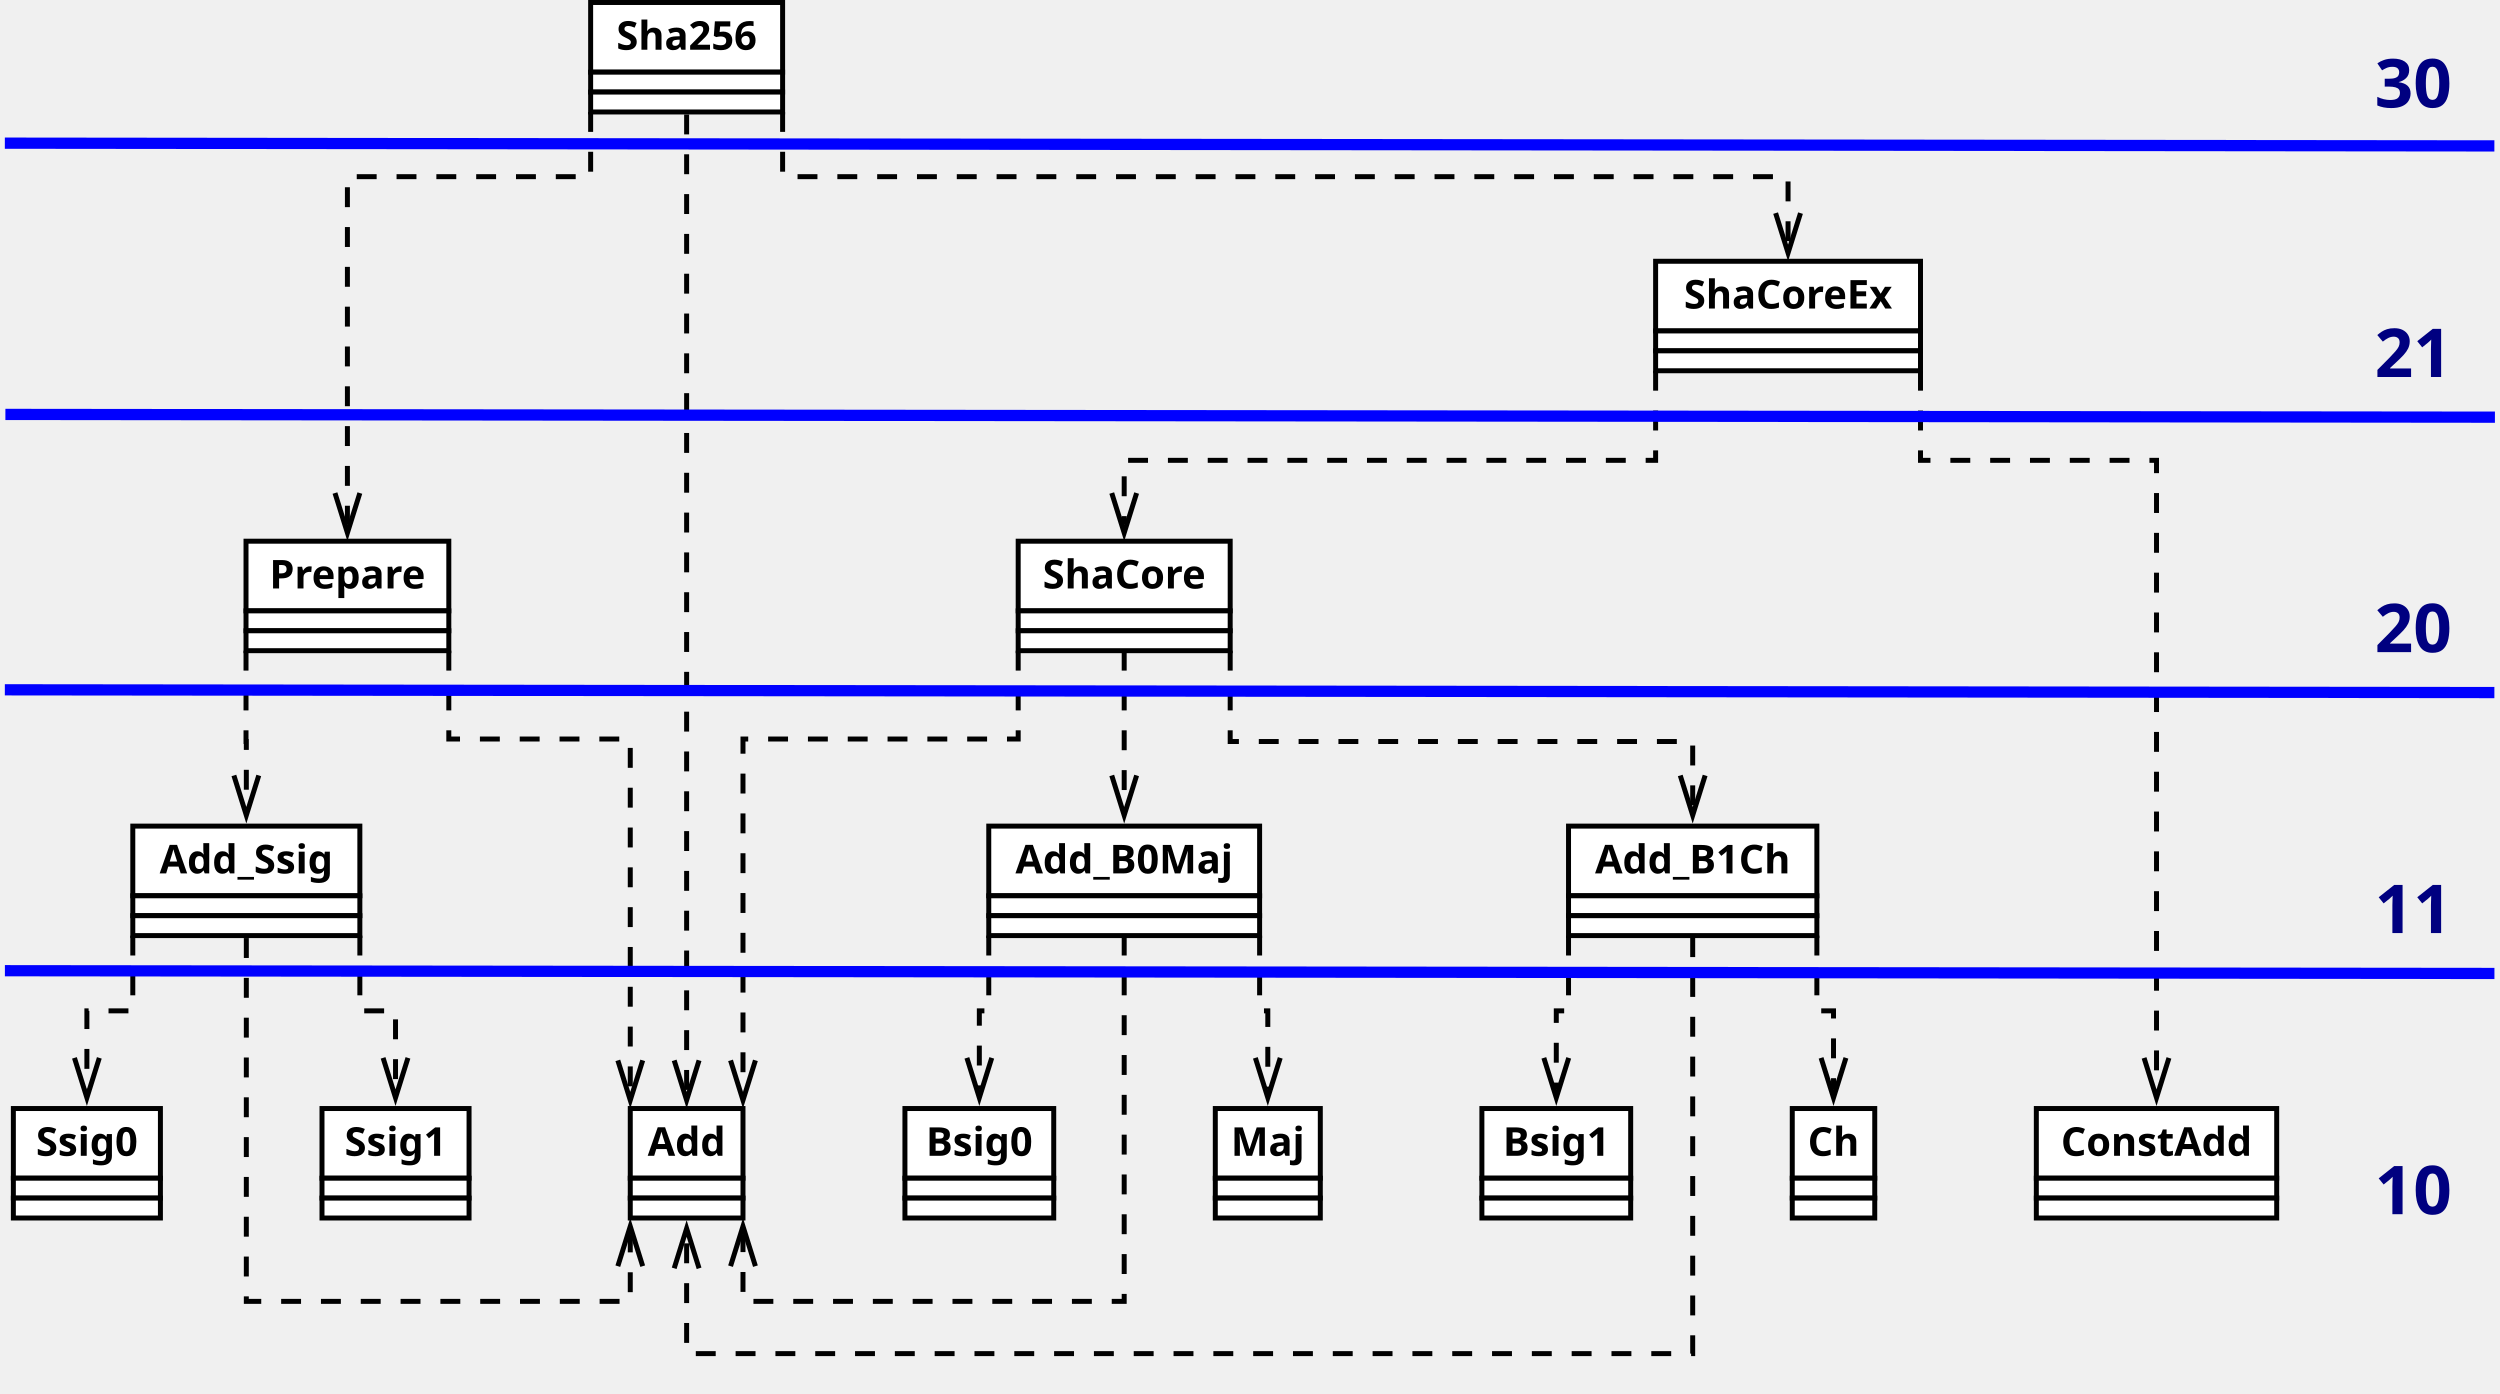
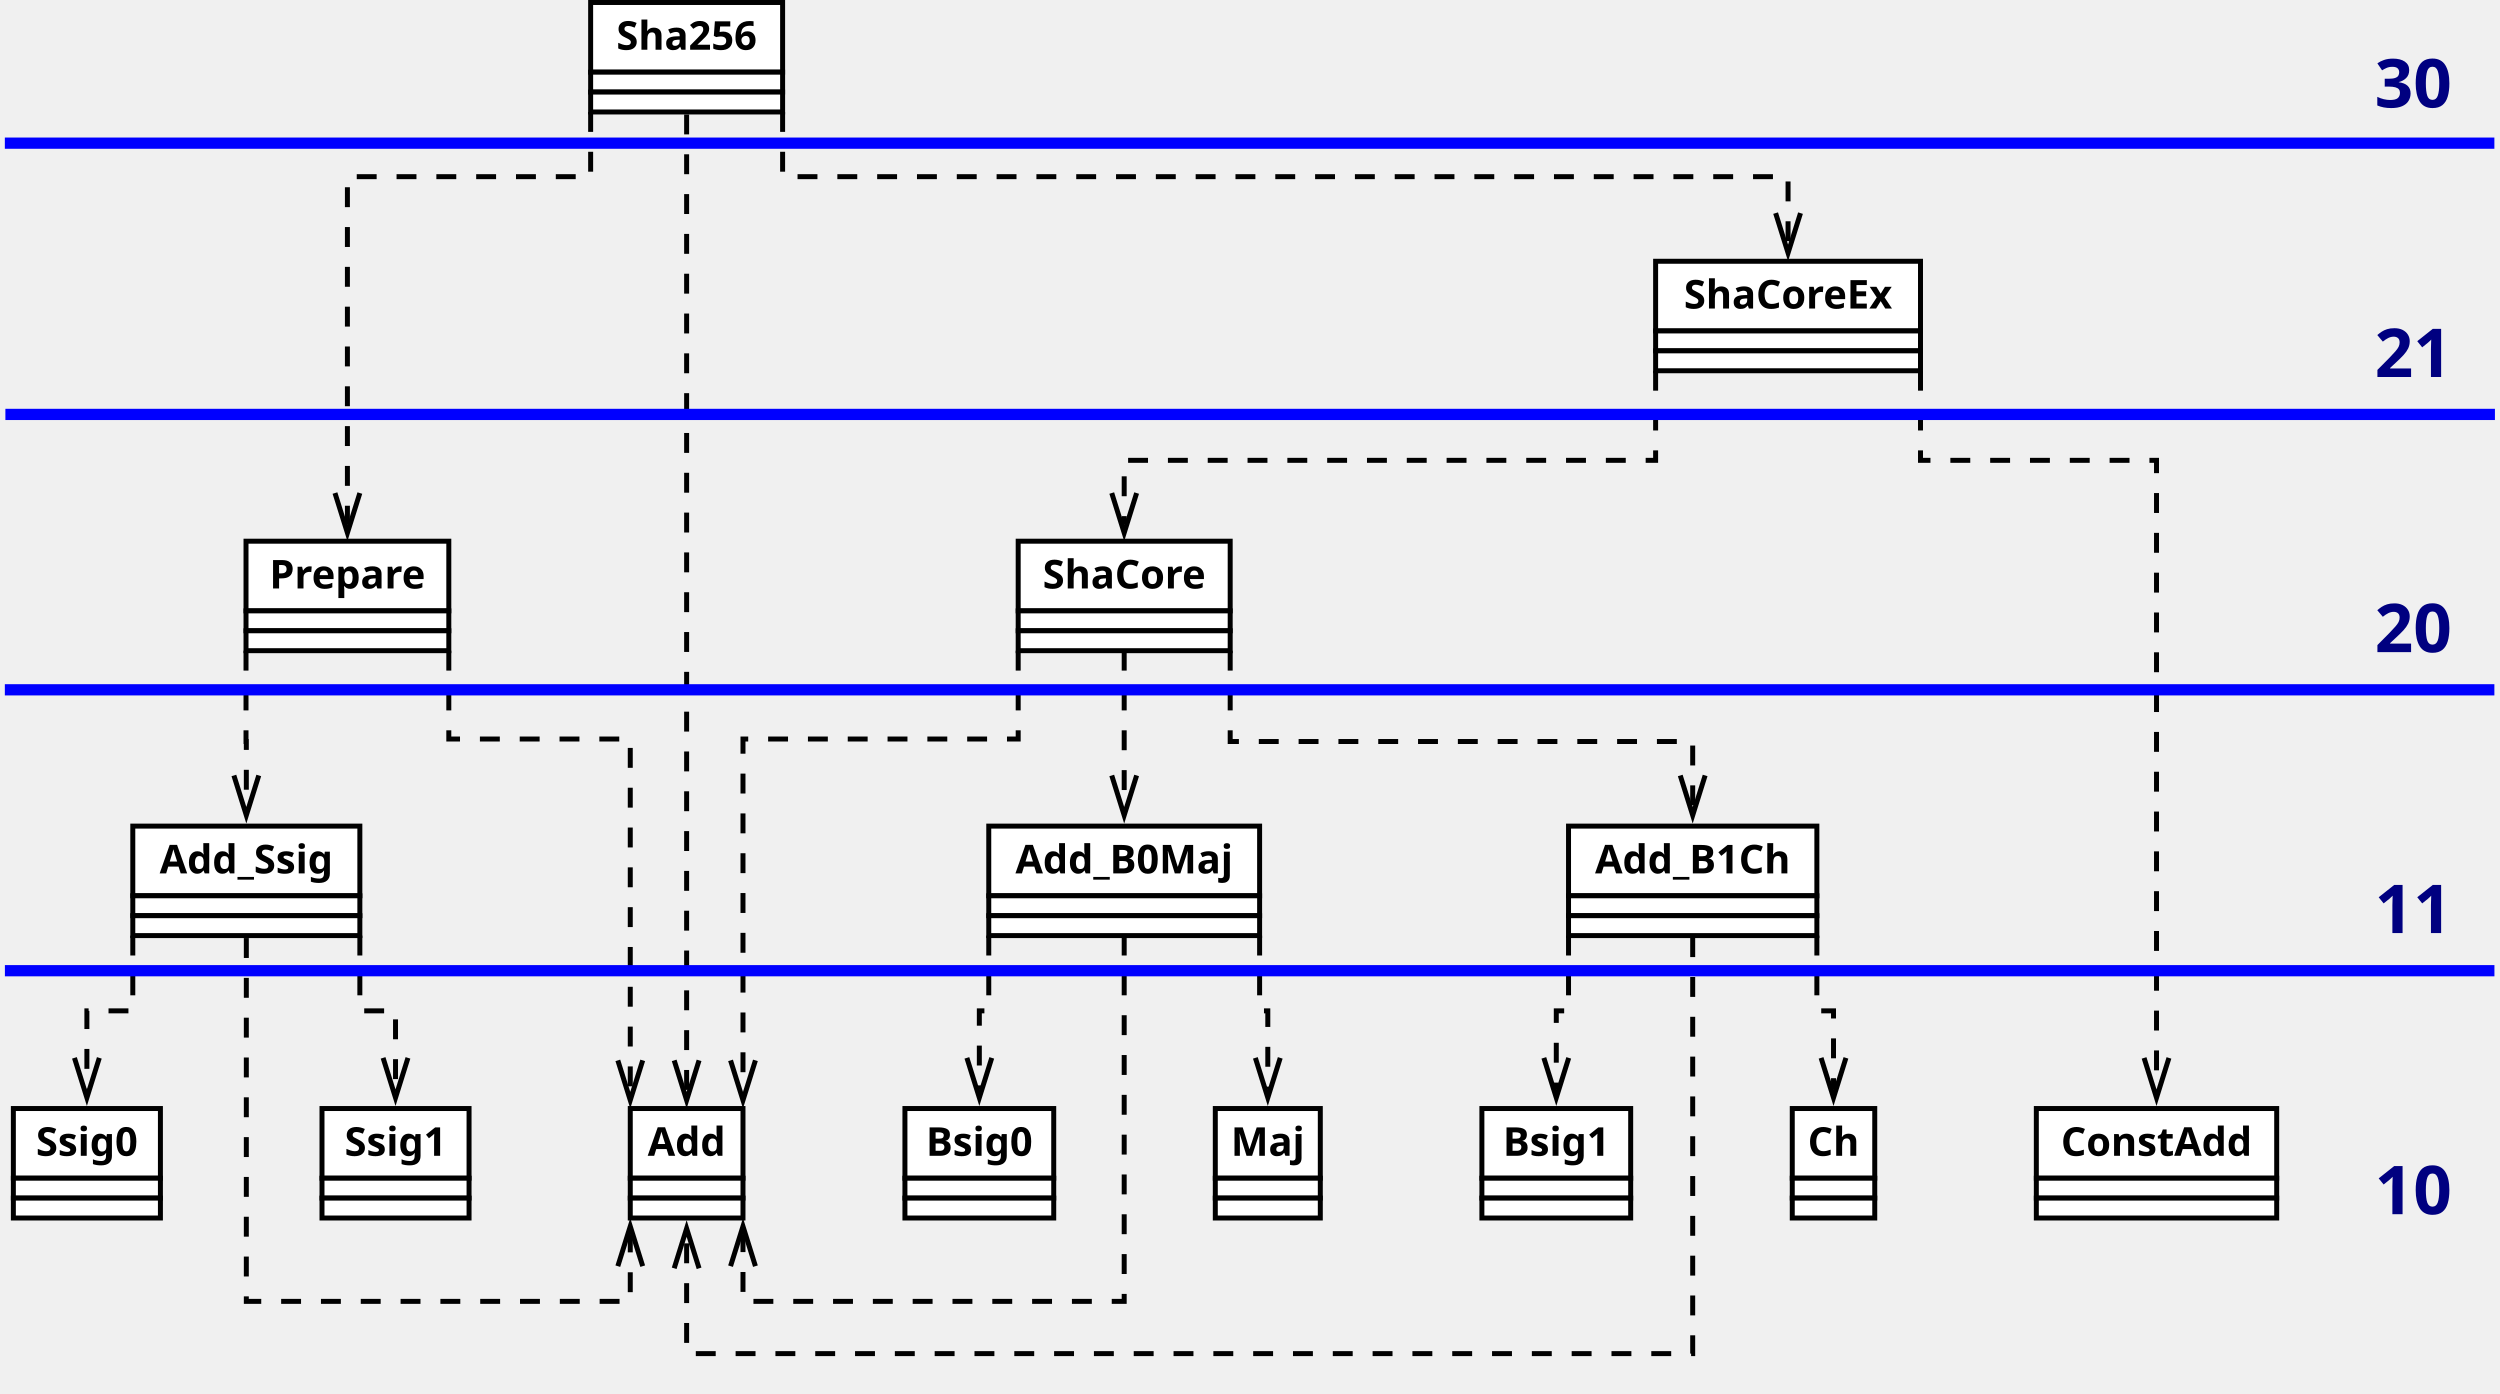
<svg xmlns="http://www.w3.org/2000/svg" width="1780" height="992.126" viewBox="30 20 995.974 560" id="svg2" version="1.1">
  <defs id="defs360" />
  <g id="g4">
    <rect style="fill:#ffffff" x="263" y="21" width="77.15" height="28" id="rect6" />
    <rect style="fill:none;stroke:#000000;stroke-width:2" x="263" y="21" width="77.15" height="28" id="rect8" />
    <text font-size="16" style="font-size:16px;font-style:normal;font-weight:700;text-anchor:middle;fill:#000000;font-family:sans-serif" x="301.575" y="40" id="text10">Sha256</text>
    <rect style="fill:#ffffff" x="263" y="49" width="77.15" height="8" id="rect12" />
    <rect style="fill:none;stroke:#000000;stroke-width:2" x="263" y="49" width="77.15" height="8" id="rect14" />
    <rect style="fill:#ffffff" x="263" y="57" width="77.15" height="8" id="rect16" />
    <rect style="fill:none;stroke:#000000;stroke-width:2" x="263" y="57" width="77.15" height="8" id="rect18" />
  </g>
  <g id="g20">
    <rect style="fill:#ffffff" x="691" y="125" width="106.45" height="28" id="rect22" />
    <rect style="fill:none;stroke:#000000;stroke-width:2" x="691" y="125" width="106.45" height="28" id="rect24" />
    <text font-size="16" style="font-size:16px;font-style:normal;font-weight:700;text-anchor:middle;fill:#000000;font-family:sans-serif" x="744.225" y="144" id="text26">ShaCoreEx</text>
    <rect style="fill:#ffffff" x="691" y="153" width="106.45" height="8" id="rect28" />
    <rect style="fill:none;stroke:#000000;stroke-width:2" x="691" y="153" width="106.45" height="8" id="rect30" />
    <rect style="fill:#ffffff" x="691" y="161" width="106.45" height="8" id="rect32" />
    <rect style="fill:none;stroke:#000000;stroke-width:2" x="691" y="161" width="106.45" height="8" id="rect34" />
  </g>
  <g id="g36">
    <rect style="fill:#ffffff" x="124.5" y="237.5" width="81.5" height="28" id="rect38" />
    <rect style="fill:none;stroke:#000000;stroke-width:2" x="124.5" y="237.5" width="81.5" height="28" id="rect40" />
    <text font-size="16" style="font-size:16px;font-style:normal;font-weight:700;text-anchor:middle;fill:#000000;font-family:sans-serif" x="165.25" y="256.5" id="text42">Prepare</text>
    <rect style="fill:#ffffff" x="124.5" y="265.5" width="81.5" height="8" id="rect44" />
    <rect style="fill:none;stroke:#000000;stroke-width:2" x="124.5" y="265.5" width="81.5" height="8" id="rect46" />
    <rect style="fill:#ffffff" x="124.5" y="273.5" width="81.5" height="8" id="rect48" />
    <rect style="fill:none;stroke:#000000;stroke-width:2" x="124.5" y="273.5" width="81.5" height="8" id="rect50" />
  </g>
  <g id="g52">
    <rect style="fill:#ffffff" x="434.825" y="237.5" width="85.2" height="28" id="rect54" />
    <rect style="fill:none;stroke:#000000;stroke-width:2" x="434.825" y="237.5" width="85.2" height="28" id="rect56" />
    <text font-size="16" style="font-size:16px;font-style:normal;font-weight:700;text-anchor:middle;fill:#000000;font-family:sans-serif" x="477.425" y="256.5" id="text58">ShaCore</text>
    <rect style="fill:#ffffff" x="434.825" y="265.5" width="85.2" height="8" id="rect60" />
    <rect style="fill:none;stroke:#000000;stroke-width:2" x="434.825" y="265.5" width="85.2" height="8" id="rect62" />
    <rect style="fill:#ffffff" x="434.825" y="273.5" width="85.2" height="8" id="rect64" />
    <rect style="fill:none;stroke:#000000;stroke-width:2" x="434.825" y="273.5" width="85.2" height="8" id="rect66" />
  </g>
  <g id="g68">
    <rect style="fill:#ffffff" x="844" y="465.5" width="96.6" height="28" id="rect70" />
    <rect style="fill:none;stroke:#000000;stroke-width:2" x="844" y="465.5" width="96.6" height="28" id="rect72" />
    <text font-size="16" style="font-size:16px;font-style:normal;font-weight:700;text-anchor:middle;fill:#000000;font-family:sans-serif" x="892.3" y="484.5" id="text74">ConstAdd</text>
    <rect style="fill:#ffffff" x="844" y="493.5" width="96.6" height="8" id="rect76" />
    <rect style="fill:none;stroke:#000000;stroke-width:2" x="844" y="493.5" width="96.6" height="8" id="rect78" />
    <rect style="fill:#ffffff" x="844" y="501.5" width="96.6" height="8" id="rect80" />
    <rect style="fill:none;stroke:#000000;stroke-width:2" x="844" y="501.5" width="96.6" height="8" id="rect82" />
  </g>
  <g id="g84">
    <rect style="fill:#ffffff" x="278.926" y="465.5" width="45.3" height="28" id="rect86" />
    <rect style="fill:none;stroke:#000000;stroke-width:2" x="278.926" y="465.5" width="45.3" height="28" id="rect88" />
    <text font-size="16" style="font-size:16px;font-style:normal;font-weight:700;text-anchor:middle;fill:#000000;font-family:sans-serif" x="301.576" y="484.5" id="text90">Add</text>
    <rect style="fill:#ffffff" x="278.926" y="493.5" width="45.3" height="8" id="rect92" />
    <rect style="fill:none;stroke:#000000;stroke-width:2" x="278.926" y="493.5" width="45.3" height="8" id="rect94" />
    <rect style="fill:#ffffff" x="278.926" y="501.5" width="45.3" height="8" id="rect96" />
    <rect style="fill:none;stroke:#000000;stroke-width:2" x="278.926" y="501.5" width="45.3" height="8" id="rect98" />
  </g>
  <g id="g100">
    <rect style="fill:#ffffff" x="423" y="352" width="108.85" height="28" id="rect102" />
    <rect style="fill:none;stroke:#000000;stroke-width:2" x="423" y="352" width="108.85" height="28" id="rect104" />
    <text font-size="16" style="font-size:16px;font-style:normal;font-weight:700;text-anchor:middle;fill:#000000;font-family:sans-serif" x="477.425" y="371" id="text106">Add_B0Maj</text>
    <rect style="fill:#ffffff" x="423" y="380" width="108.85" height="8" id="rect108" />
    <rect style="fill:none;stroke:#000000;stroke-width:2" x="423" y="380" width="108.85" height="8" id="rect110" />
    <rect style="fill:#ffffff" x="423" y="388" width="108.85" height="8" id="rect112" />
    <rect style="fill:none;stroke:#000000;stroke-width:2" x="423" y="388" width="108.85" height="8" id="rect114" />
  </g>
  <g id="g116">
    <rect style="fill:#ffffff" x="656" y="352" width="99.8" height="28" id="rect118" />
    <rect style="fill:none;stroke:#000000;stroke-width:2" x="656" y="352" width="99.8" height="28" id="rect120" />
    <text font-size="16" style="font-size:16px;font-style:normal;font-weight:700;text-anchor:middle;fill:#000000;font-family:sans-serif" x="705.9" y="371" id="text122">Add_B1Ch</text>
    <rect style="fill:#ffffff" x="656" y="380" width="99.8" height="8" id="rect124" />
    <rect style="fill:none;stroke:#000000;stroke-width:2" x="656" y="380" width="99.8" height="8" id="rect126" />
    <rect style="fill:#ffffff" x="656" y="388" width="99.8" height="8" id="rect128" />
    <rect style="fill:none;stroke:#000000;stroke-width:2" x="656" y="388" width="99.8" height="8" id="rect130" />
  </g>
  <g id="g132">
    <rect style="fill:#ffffff" x="79" y="352" width="91.25" height="28" id="rect134" />
    <rect style="fill:none;stroke:#000000;stroke-width:2" x="79" y="352" width="91.25" height="28" id="rect136" />
    <text font-size="16" style="font-size:16px;font-style:normal;font-weight:700;text-anchor:middle;fill:#000000;font-family:sans-serif" x="124.625" y="371" id="text138">Add_Ssig</text>
    <rect style="fill:#ffffff" x="79" y="380" width="91.25" height="8" id="rect140" />
    <rect style="fill:none;stroke:#000000;stroke-width:2" x="79" y="380" width="91.25" height="8" id="rect142" />
    <rect style="fill:#ffffff" x="79" y="388" width="91.25" height="8" id="rect144" />
    <rect style="fill:none;stroke:#000000;stroke-width:2" x="79" y="388" width="91.25" height="8" id="rect146" />
  </g>
  <g id="g148">
    <rect style="fill:#ffffff" x="31" y="465.5" width="59.1" height="28" id="rect150" />
    <rect style="fill:none;stroke:#000000;stroke-width:2" x="31" y="465.5" width="59.1" height="28" id="rect152" />
    <text font-size="16" style="font-size:16px;font-style:normal;font-weight:700;text-anchor:middle;fill:#000000;font-family:sans-serif" x="60.55" y="484.5" id="text154">Ssig0</text>
    <rect style="fill:#ffffff" x="31" y="493.5" width="59.1" height="8" id="rect156" />
    <rect style="fill:none;stroke:#000000;stroke-width:2" x="31" y="493.5" width="59.1" height="8" id="rect158" />
    <rect style="fill:#ffffff" x="31" y="501.5" width="59.1" height="8" id="rect160" />
    <rect style="fill:none;stroke:#000000;stroke-width:2" x="31" y="501.5" width="59.1" height="8" id="rect162" />
  </g>
  <g id="g164">
    <rect style="fill:#ffffff" x="155.036" y="465.5" width="59.1" height="28" id="rect166" />
    <rect style="fill:none;stroke:#000000;stroke-width:2" x="155.036" y="465.5" width="59.1" height="28" id="rect168" />
    <text font-size="16" style="font-size:16px;font-style:normal;font-weight:700;text-anchor:middle;fill:#000000;font-family:sans-serif" x="184.586" y="484.5" id="text170">Ssig1</text>
    <rect style="fill:#ffffff" x="155.036" y="493.5" width="59.1" height="8" id="rect172" />
    <rect style="fill:none;stroke:#000000;stroke-width:2" x="155.036" y="493.5" width="59.1" height="8" id="rect174" />
    <rect style="fill:#ffffff" x="155.036" y="501.5" width="59.1" height="8" id="rect176" />
    <rect style="fill:none;stroke:#000000;stroke-width:2" x="155.036" y="501.5" width="59.1" height="8" id="rect178" />
  </g>
  <g id="g180">
    <rect style="fill:#ffffff" x="389.308" y="465.5" width="59.8" height="28" id="rect182" />
    <rect style="fill:none;stroke:#000000;stroke-width:2" x="389.308" y="465.5" width="59.8" height="28" id="rect184" />
    <text font-size="16" style="font-size:16px;font-style:normal;font-weight:700;text-anchor:middle;fill:#000000;font-family:sans-serif" x="419.208" y="484.5" id="text186">Bsig0</text>
    <rect style="fill:#ffffff" x="389.308" y="493.5" width="59.8" height="8" id="rect188" />
    <rect style="fill:none;stroke:#000000;stroke-width:2" x="389.308" y="493.5" width="59.8" height="8" id="rect190" />
    <rect style="fill:#ffffff" x="389.308" y="501.5" width="59.8" height="8" id="rect192" />
    <rect style="fill:none;stroke:#000000;stroke-width:2" x="389.308" y="501.5" width="59.8" height="8" id="rect194" />
  </g>
  <g id="g196">
    <rect style="fill:#ffffff" x="621.178" y="465.5" width="59.8" height="28" id="rect198" />
    <rect style="fill:none;stroke:#000000;stroke-width:2" x="621.178" y="465.5" width="59.8" height="28" id="rect200" />
    <text font-size="16" style="font-size:16px;font-style:normal;font-weight:700;text-anchor:middle;fill:#000000;font-family:sans-serif" x="651.078" y="484.5" id="text202">Bsig1</text>
    <rect style="fill:#ffffff" x="621.178" y="493.5" width="59.8" height="8" id="rect204" />
    <rect style="fill:none;stroke:#000000;stroke-width:2" x="621.178" y="493.5" width="59.8" height="8" id="rect206" />
    <rect style="fill:#ffffff" x="621.178" y="501.5" width="59.8" height="8" id="rect208" />
    <rect style="fill:none;stroke:#000000;stroke-width:2" x="621.178" y="501.5" width="59.8" height="8" id="rect210" />
  </g>
  <g id="g212">
    <rect style="fill:#ffffff" x="745.914" y="465.5" width="33.15" height="28" id="rect214" />
    <rect style="fill:none;stroke:#000000;stroke-width:2" x="745.914" y="465.5" width="33.15" height="28" id="rect216" />
    <text font-size="16" style="font-size:16px;font-style:normal;font-weight:700;text-anchor:middle;fill:#000000;font-family:sans-serif" x="762.489" y="484.5" id="text218">Ch</text>
    <rect style="fill:#ffffff" x="745.914" y="493.5" width="33.15" height="8" id="rect220" />
    <rect style="fill:none;stroke:#000000;stroke-width:2" x="745.914" y="493.5" width="33.15" height="8" id="rect222" />
    <rect style="fill:#ffffff" x="745.914" y="501.5" width="33.15" height="8" id="rect224" />
    <rect style="fill:none;stroke:#000000;stroke-width:2" x="745.914" y="501.5" width="33.15" height="8" id="rect226" />
  </g>
  <g id="g228">
    <rect style="fill:#ffffff" x="514.042" y="465.5" width="42.2" height="28" id="rect230" />
    <rect style="fill:none;stroke:#000000;stroke-width:2" x="514.042" y="465.5" width="42.2" height="28" id="rect232" />
    <text font-size="16" style="font-size:16px;font-style:normal;font-weight:700;text-anchor:middle;fill:#000000;font-family:sans-serif" x="535.142" y="484.5" id="text234">Maj</text>
    <rect style="fill:#ffffff" x="514.042" y="493.5" width="42.2" height="8" id="rect236" />
    <rect style="fill:none;stroke:#000000;stroke-width:2" x="514.042" y="493.5" width="42.2" height="8" id="rect238" />
    <rect style="fill:#ffffff" x="514.042" y="501.5" width="42.2" height="8" id="rect240" />
    <rect style="fill:none;stroke:#000000;stroke-width:2" x="514.042" y="501.5" width="42.2" height="8" id="rect242" />
  </g>
  <g id="g244">
    <polyline style="fill:none;stroke:#000000;stroke-width:2;stroke-dasharray:8" points="124.5,281.5 124.5,318 124.625,318 124.625,344.292 " id="polyline246" />
    <polyline style="fill:none;stroke:#000000;stroke-width:2" points="119.625,331.644 124.625,347.644 129.625,331.644 " id="polyline248" />
  </g>
  <g id="g250">
    <polyline style="fill:none;stroke:#000000;stroke-width:2;stroke-dasharray:8" points="79,396 79,426.247 60.55,426.247 60.55,457.789 " id="polyline252" />
    <polyline style="fill:none;stroke:#000000;stroke-width:2" points="55.55,445.142 60.55,461.142 65.55,445.142 " id="polyline254" />
  </g>
  <g id="g256">
    <polyline style="fill:none;stroke:#000000;stroke-width:2;stroke-dasharray:8" points="170.25,396 170.25,426.247 184.586,426.247 184.586,457.789 " id="polyline258" />
    <polyline style="fill:none;stroke:#000000;stroke-width:2" points="179.586,445.142 184.586,461.142 189.586,445.142 " id="polyline260" />
  </g>
  <g id="g262">
    <polyline style="fill:none;stroke:#000000;stroke-width:2;stroke-dasharray:8" points="340.15,65 340.15,91 744.225,91 744.225,118.295 " id="polyline264" />
    <polyline style="fill:none;stroke:#000000;stroke-width:2" points="739.225,105.647 744.225,121.647 749.225,105.647 " id="polyline266" />
  </g>
  <g id="g268">
    <polyline style="fill:none;stroke:#000000;stroke-width:2;stroke-dasharray:8" points="691,169 691,205 477.425,205 477.425,230.795 " id="polyline270" />
    <polyline style="fill:none;stroke:#000000;stroke-width:2" points="472.425,218.147 477.425,234.147 482.425,218.147 " id="polyline272" />
  </g>
  <g id="g274">
    <polyline style="fill:none;stroke:#000000;stroke-width:2;stroke-dasharray:8" points="797.45,169 797.45,205 892.3,205 892.3,457.811 " id="polyline276" />
    <polyline style="fill:none;stroke:#000000;stroke-width:2" points="887.3,445.163 892.3,461.163 897.3,445.163 " id="polyline278" />
  </g>
  <g id="g280">
    <polyline style="fill:none;stroke:#000000;stroke-width:2;stroke-dasharray:8" points="520.025,281.5 520.025,318 705.9,318 705.9,344.292 " id="polyline282" />
    <polyline style="fill:none;stroke:#000000;stroke-width:2" points="700.9,331.644 705.9,347.644 710.9,331.644 " id="polyline284" />
  </g>
  <g id="g286">
    <polyline style="fill:none;stroke:#000000;stroke-width:2;stroke-dasharray:8" points="477.425,281.5 477.425,318 477.425,318 477.425,344.292 " id="polyline288" />
    <polyline style="fill:none;stroke:#000000;stroke-width:2" points="472.425,331.644 477.425,347.644 482.425,331.644 " id="polyline290" />
  </g>
  <g id="g292">
    <polyline style="fill:none;stroke:#000000;stroke-width:2;stroke-dasharray:8" points="124.625,396.992 124.625,543 278.926,543 278.926,516.205 " id="polyline294" />
    <polyline style="fill:none;stroke:#000000;stroke-width:2" points="283.926,528.853 278.926,512.853 273.926,528.853 " id="polyline296" />
  </g>
  <g id="g298">
    <polyline style="fill:none;stroke:#000000;stroke-width:2;stroke-dasharray:8" points="705.9,396.637 705.9,564 301.576,564 301.576,517.066 " id="polyline300" />
    <polyline style="fill:none;stroke:#000000;stroke-width:2" points="306.576,529.713 301.576,513.713 296.576,529.713 " id="polyline302" />
  </g>
  <g id="g304">
    <polyline style="fill:none;stroke:#000000;stroke-width:2;stroke-dasharray:8" points="423,396 423,426.247 419.208,426.247 419.208,457.789 " id="polyline306" />
    <polyline style="fill:none;stroke:#000000;stroke-width:2" points="414.208,445.142 419.208,461.142 424.208,445.142 " id="polyline308" />
  </g>
  <g id="g310">
    <polyline style="fill:none;stroke:#000000;stroke-width:2;stroke-dasharray:8" points="531.85,396 531.85,426.247 535.142,426.247 535.142,457.789 " id="polyline312" />
    <polyline style="fill:none;stroke:#000000;stroke-width:2" points="530.142,445.142 535.142,461.142 540.142,445.142 " id="polyline314" />
  </g>
  <g id="g316">
    <polyline style="fill:none;stroke:#000000;stroke-width:2;stroke-dasharray:8" points="656,396 656,426.247 651.078,426.247 651.078,457.789 " id="polyline318" />
    <polyline style="fill:none;stroke:#000000;stroke-width:2" points="646.078,445.142 651.078,461.142 656.078,445.142 " id="polyline320" />
  </g>
  <g id="g322">
    <polyline style="fill:none;stroke:#000000;stroke-width:2;stroke-dasharray:8" points="755.8,396 755.8,426.247 762.489,426.247 762.489,457.789 " id="polyline324" />
    <polyline style="fill:none;stroke:#000000;stroke-width:2" points="757.489,445.142 762.489,461.142 767.489,445.142 " id="polyline326" />
  </g>
  <g id="g328">
    <polyline style="fill:none;stroke:#000000;stroke-width:2;stroke-dasharray:8" points="206,281.5 206,317 278.926,317 278.926,458.795 " id="polyline330" />
    <polyline style="fill:none;stroke:#000000;stroke-width:2" points="273.926,446.147 278.926,462.147 283.926,446.147 " id="polyline332" />
  </g>
  <g id="g334">
    <polyline style="fill:none;stroke:#000000;stroke-width:2;stroke-dasharray:8" points="301.575,66.006 301.575,261.753 301.576,261.753 301.576,458.795 " id="polyline336" />
    <polyline style="fill:none;stroke:#000000;stroke-width:2" points="296.576,446.147 301.576,462.147 306.576,446.147 " id="polyline338" />
  </g>
  <g id="g340">
    <polyline style="fill:none;stroke:#000000;stroke-width:2;stroke-dasharray:8" points="434.825,281.5 434.825,317 324.226,317 324.226,458.795 " id="polyline342" />
    <polyline style="fill:none;stroke:#000000;stroke-width:2" points="319.226,446.147 324.226,462.147 329.226,446.147 " id="polyline344" />
  </g>
  <g id="g346">
    <polyline style="fill:none;stroke:#000000;stroke-width:2;stroke-dasharray:8" points="263,65 263,91 165.25,91 165.25,230.795 " id="polyline348" />
    <polyline style="fill:none;stroke:#000000;stroke-width:2" points="160.25,218.147 165.25,234.147 170.25,218.147 " id="polyline350" />
  </g>
  <g id="g352">
    <polyline style="fill:none;stroke:#000000;stroke-width:2;stroke-dasharray:8" points="477.425,396 477.425,543 324.226,543 324.226,516.205 " id="polyline354" />
    <polyline style="fill:none;stroke:#000000;stroke-width:2" points="329.226,528.853 324.226,512.853 319.226,528.853 " id="polyline356" />
  </g>
-   <path style="fill:none;stroke:#0000ff;stroke-width:4.516;stroke-linecap:butt;stroke-linejoin:miter;stroke-miterlimit:4;stroke-opacity:1;stroke-dasharray:none" d="M 27.578,77.534 1028.083,78.641" id="path3339" />
-   <path style="fill:none;stroke:#0000ff;stroke-width:4.516;stroke-linecap:butt;stroke-linejoin:miter;stroke-miterlimit:4;stroke-opacity:1;stroke-dasharray:none" d="M 27.799,186.549 1028.304,187.656" id="path3339-9" />
-   <path style="fill:none;stroke:#0000ff;stroke-width:4.516;stroke-linecap:butt;stroke-linejoin:miter;stroke-miterlimit:4;stroke-opacity:1;stroke-dasharray:none" d="M 27.578,297.224 1028.083,298.331" id="path3339-1" />
-   <path style="fill:none;stroke:#0000ff;stroke-width:4.516;stroke-linecap:butt;stroke-linejoin:miter;stroke-miterlimit:4;stroke-opacity:1;stroke-dasharray:none" d="M 27.6,410.113 1028.106,411.22" id="path3339-0" />
+   <path style="fill:none;stroke:#0000ff;stroke-width:4.516;stroke-linecap:butt;stroke-linejoin:miter;stroke-miterlimit:4;stroke-opacity:1;stroke-dasharray:none" d="m 27.578,77.534 1000.505,0" id="path3339" />
+   <path style="fill:none;stroke:#0000ff;stroke-width:4.516;stroke-linecap:butt;stroke-linejoin:miter;stroke-miterlimit:4;stroke-opacity:1;stroke-dasharray:none" d="m 27.799,186.549 1000.505,0" id="path3339-9" />
+   <path style="fill:none;stroke:#0000ff;stroke-width:4.516;stroke-linecap:butt;stroke-linejoin:miter;stroke-miterlimit:4;stroke-opacity:1;stroke-dasharray:none" d="m 27.578,297.224 1000.505,0" id="path3339-1" />
+   <path style="fill:none;stroke:#0000ff;stroke-width:4.516;stroke-linecap:butt;stroke-linejoin:miter;stroke-miterlimit:4;stroke-opacity:1;stroke-dasharray:none" d="m 27.6,410.113 1000.505,0" id="path3339-0" />
  <text xml:space="preserve" style="font-size:22.578px;font-style:normal;font-weight:normal;line-height:125%;letter-spacing:0px;word-spacing:0px;fill:#000000;fill-opacity:1;stroke:none;font-family:Sans" x="980" y="63.168" id="text4141">
    <tspan id="tspan4143" x="980" y="63.168" style="font-size:27.093px;font-weight:bold;fill:#000080;-inkscape-font-specification:Sans Bold">30</tspan>
  </text>
  <text xml:space="preserve" style="font-size:22.578px;font-style:normal;font-weight:normal;line-height:125%;letter-spacing:0px;word-spacing:0px;fill:#000000;fill-opacity:1;stroke:none;font-family:Sans" x="980" y="171.509" id="text4141-0">
    <tspan id="tspan4143-2" x="980" y="171.509" style="font-size:27.093px;font-weight:bold;fill:#000080;-inkscape-font-specification:Sans Bold">21</tspan>
  </text>
  <text xml:space="preserve" style="font-size:22.578px;font-style:normal;font-weight:normal;line-height:125%;letter-spacing:0px;word-spacing:0px;fill:#000000;fill-opacity:1;stroke:none;font-family:Sans" x="980" y="282.096" id="text4141-4">
    <tspan id="tspan4143-3" x="980" y="282.096" style="font-size:27.093px;font-weight:bold;fill:#000080;-inkscape-font-specification:Sans Bold">20</tspan>
  </text>
  <text xml:space="preserve" style="font-size:22.578px;font-style:normal;font-weight:normal;line-height:125%;letter-spacing:0px;word-spacing:0px;fill:#000000;fill-opacity:1;stroke:none;font-family:Sans" x="980" y="394.985" id="text4141-7">
    <tspan id="tspan4143-5" x="980" y="394.985" style="font-size:27.093px;font-weight:bold;fill:#000080;-inkscape-font-specification:Sans Bold">11</tspan>
  </text>
  <text xml:space="preserve" style="font-size:22.578px;font-style:normal;font-weight:normal;line-height:125%;letter-spacing:0px;word-spacing:0px;fill:#000000;fill-opacity:1;stroke:none;font-family:Sans" x="980" y="507.963" id="text4141-45">
    <tspan id="tspan4143-4" x="980" y="507.963" style="font-size:27.093px;font-weight:bold;fill:#000080;-inkscape-font-specification:Sans Bold">10</tspan>
  </text>
</svg>
